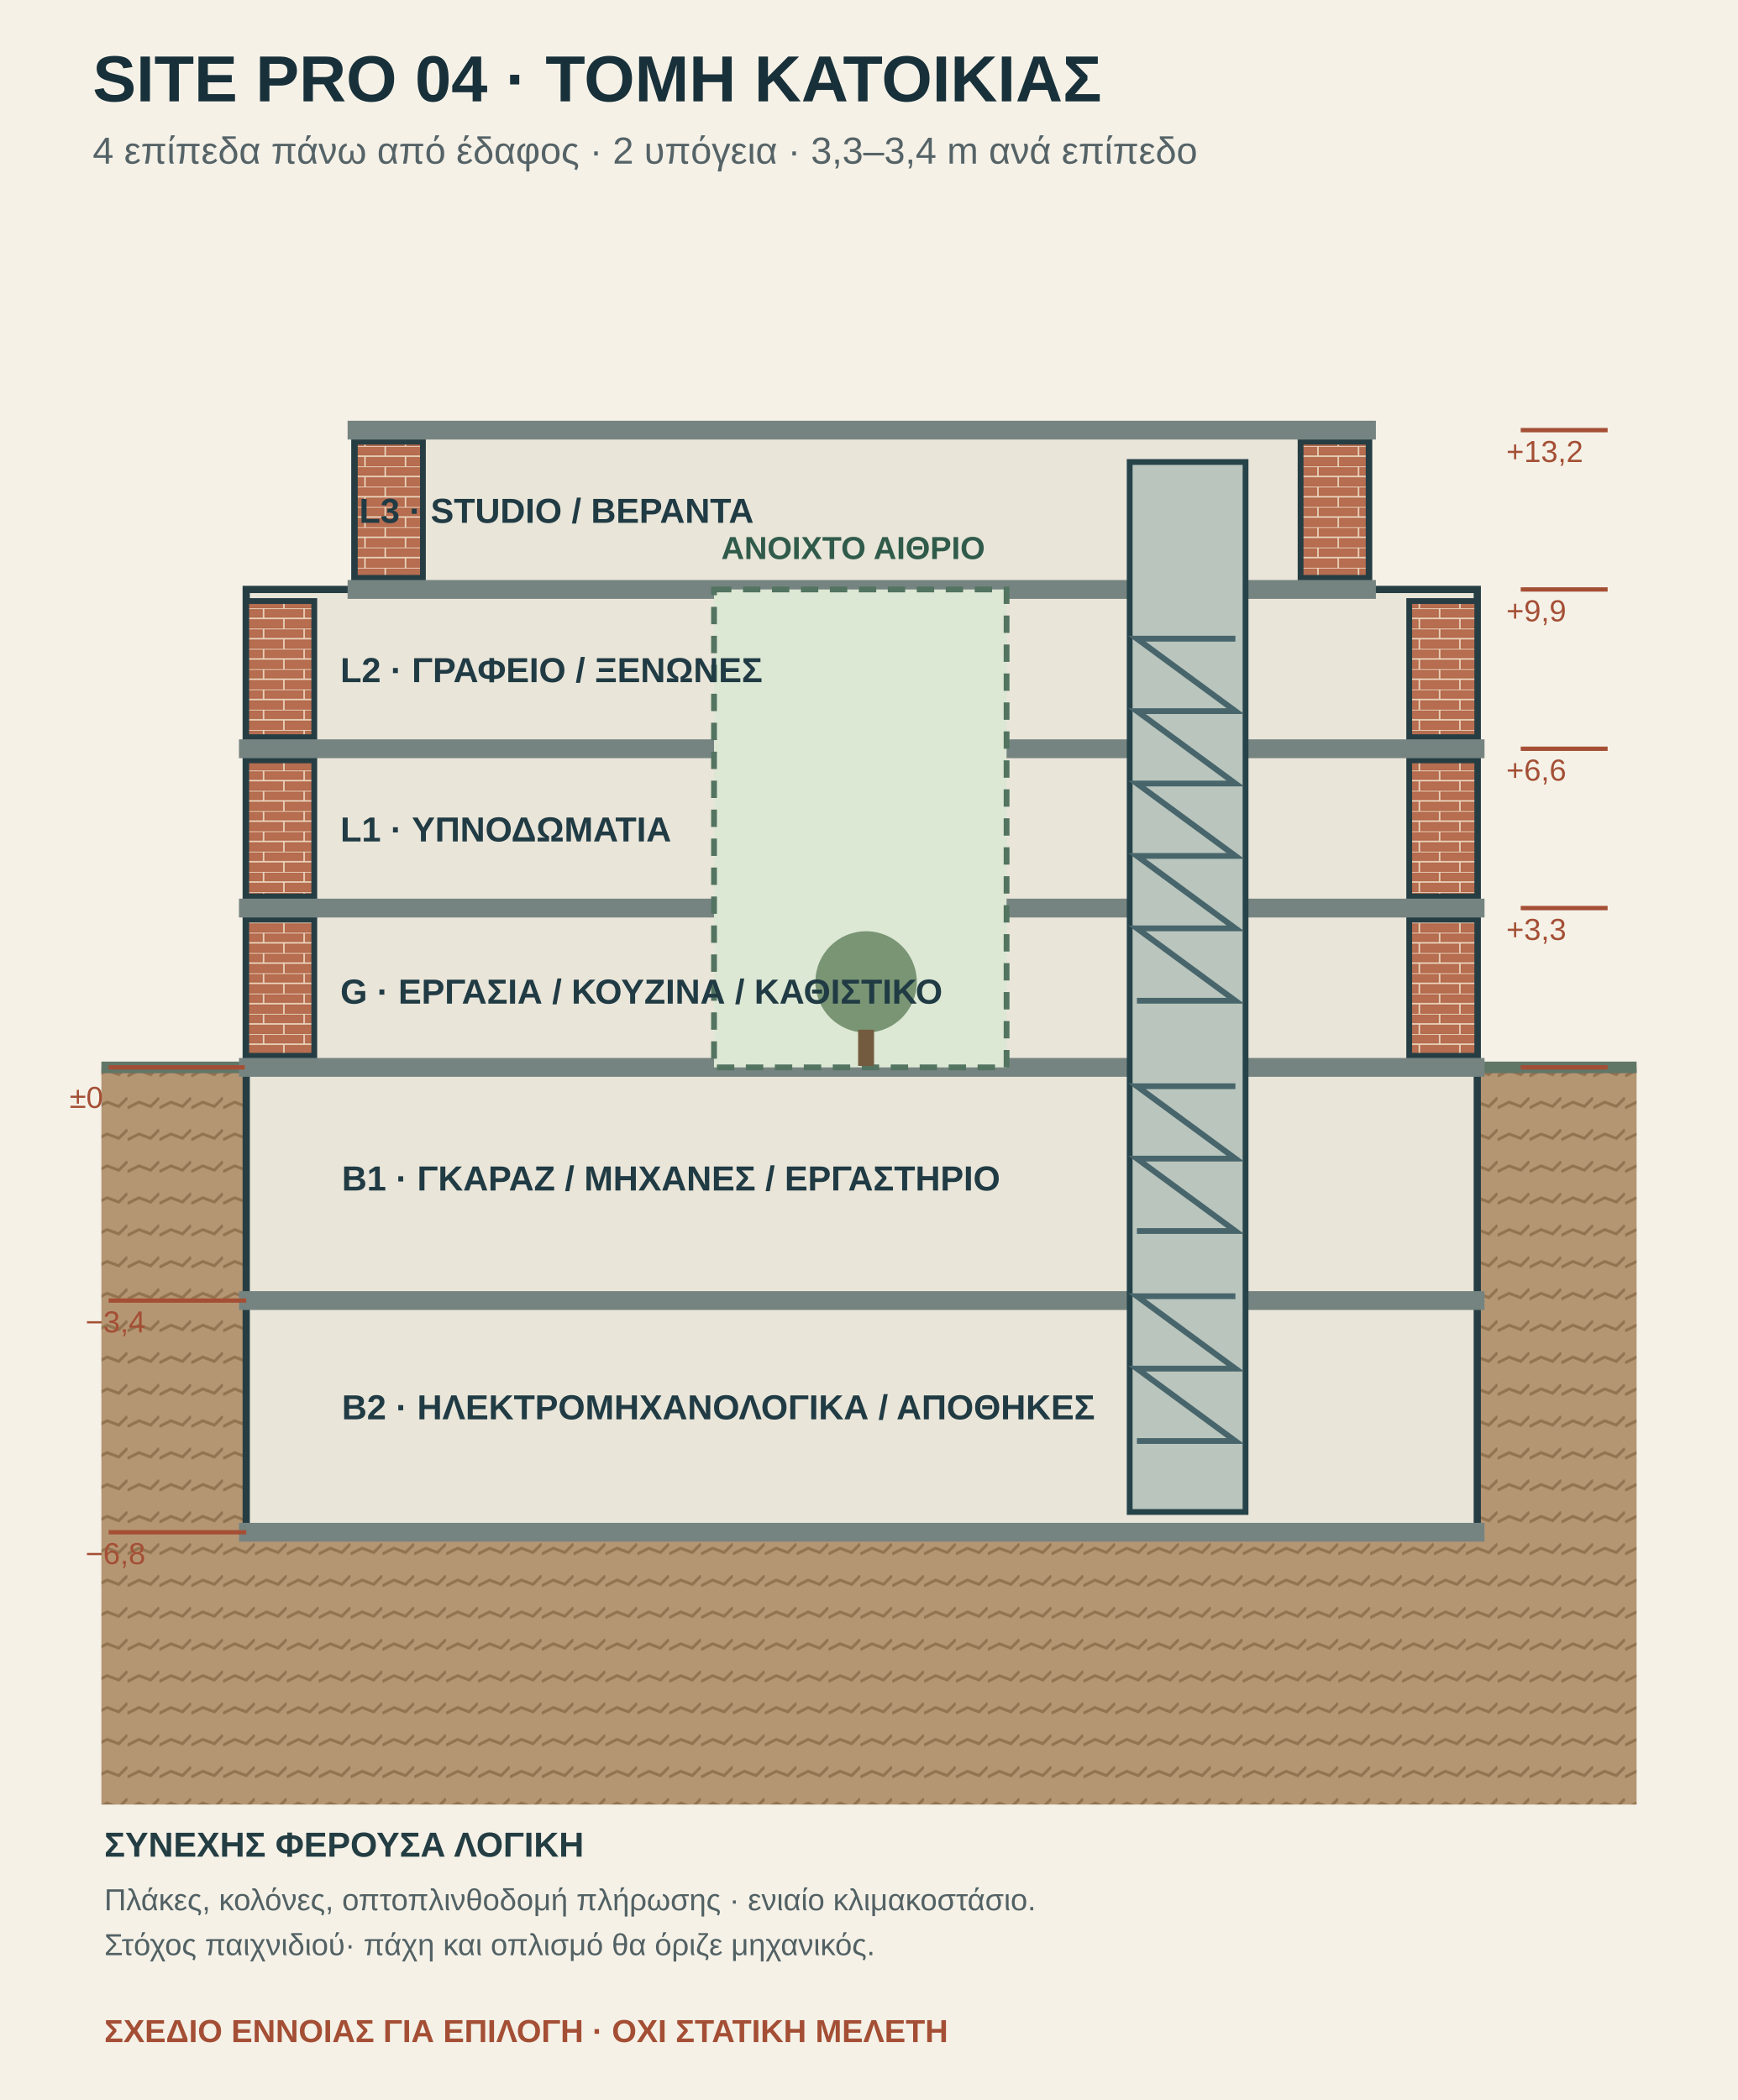
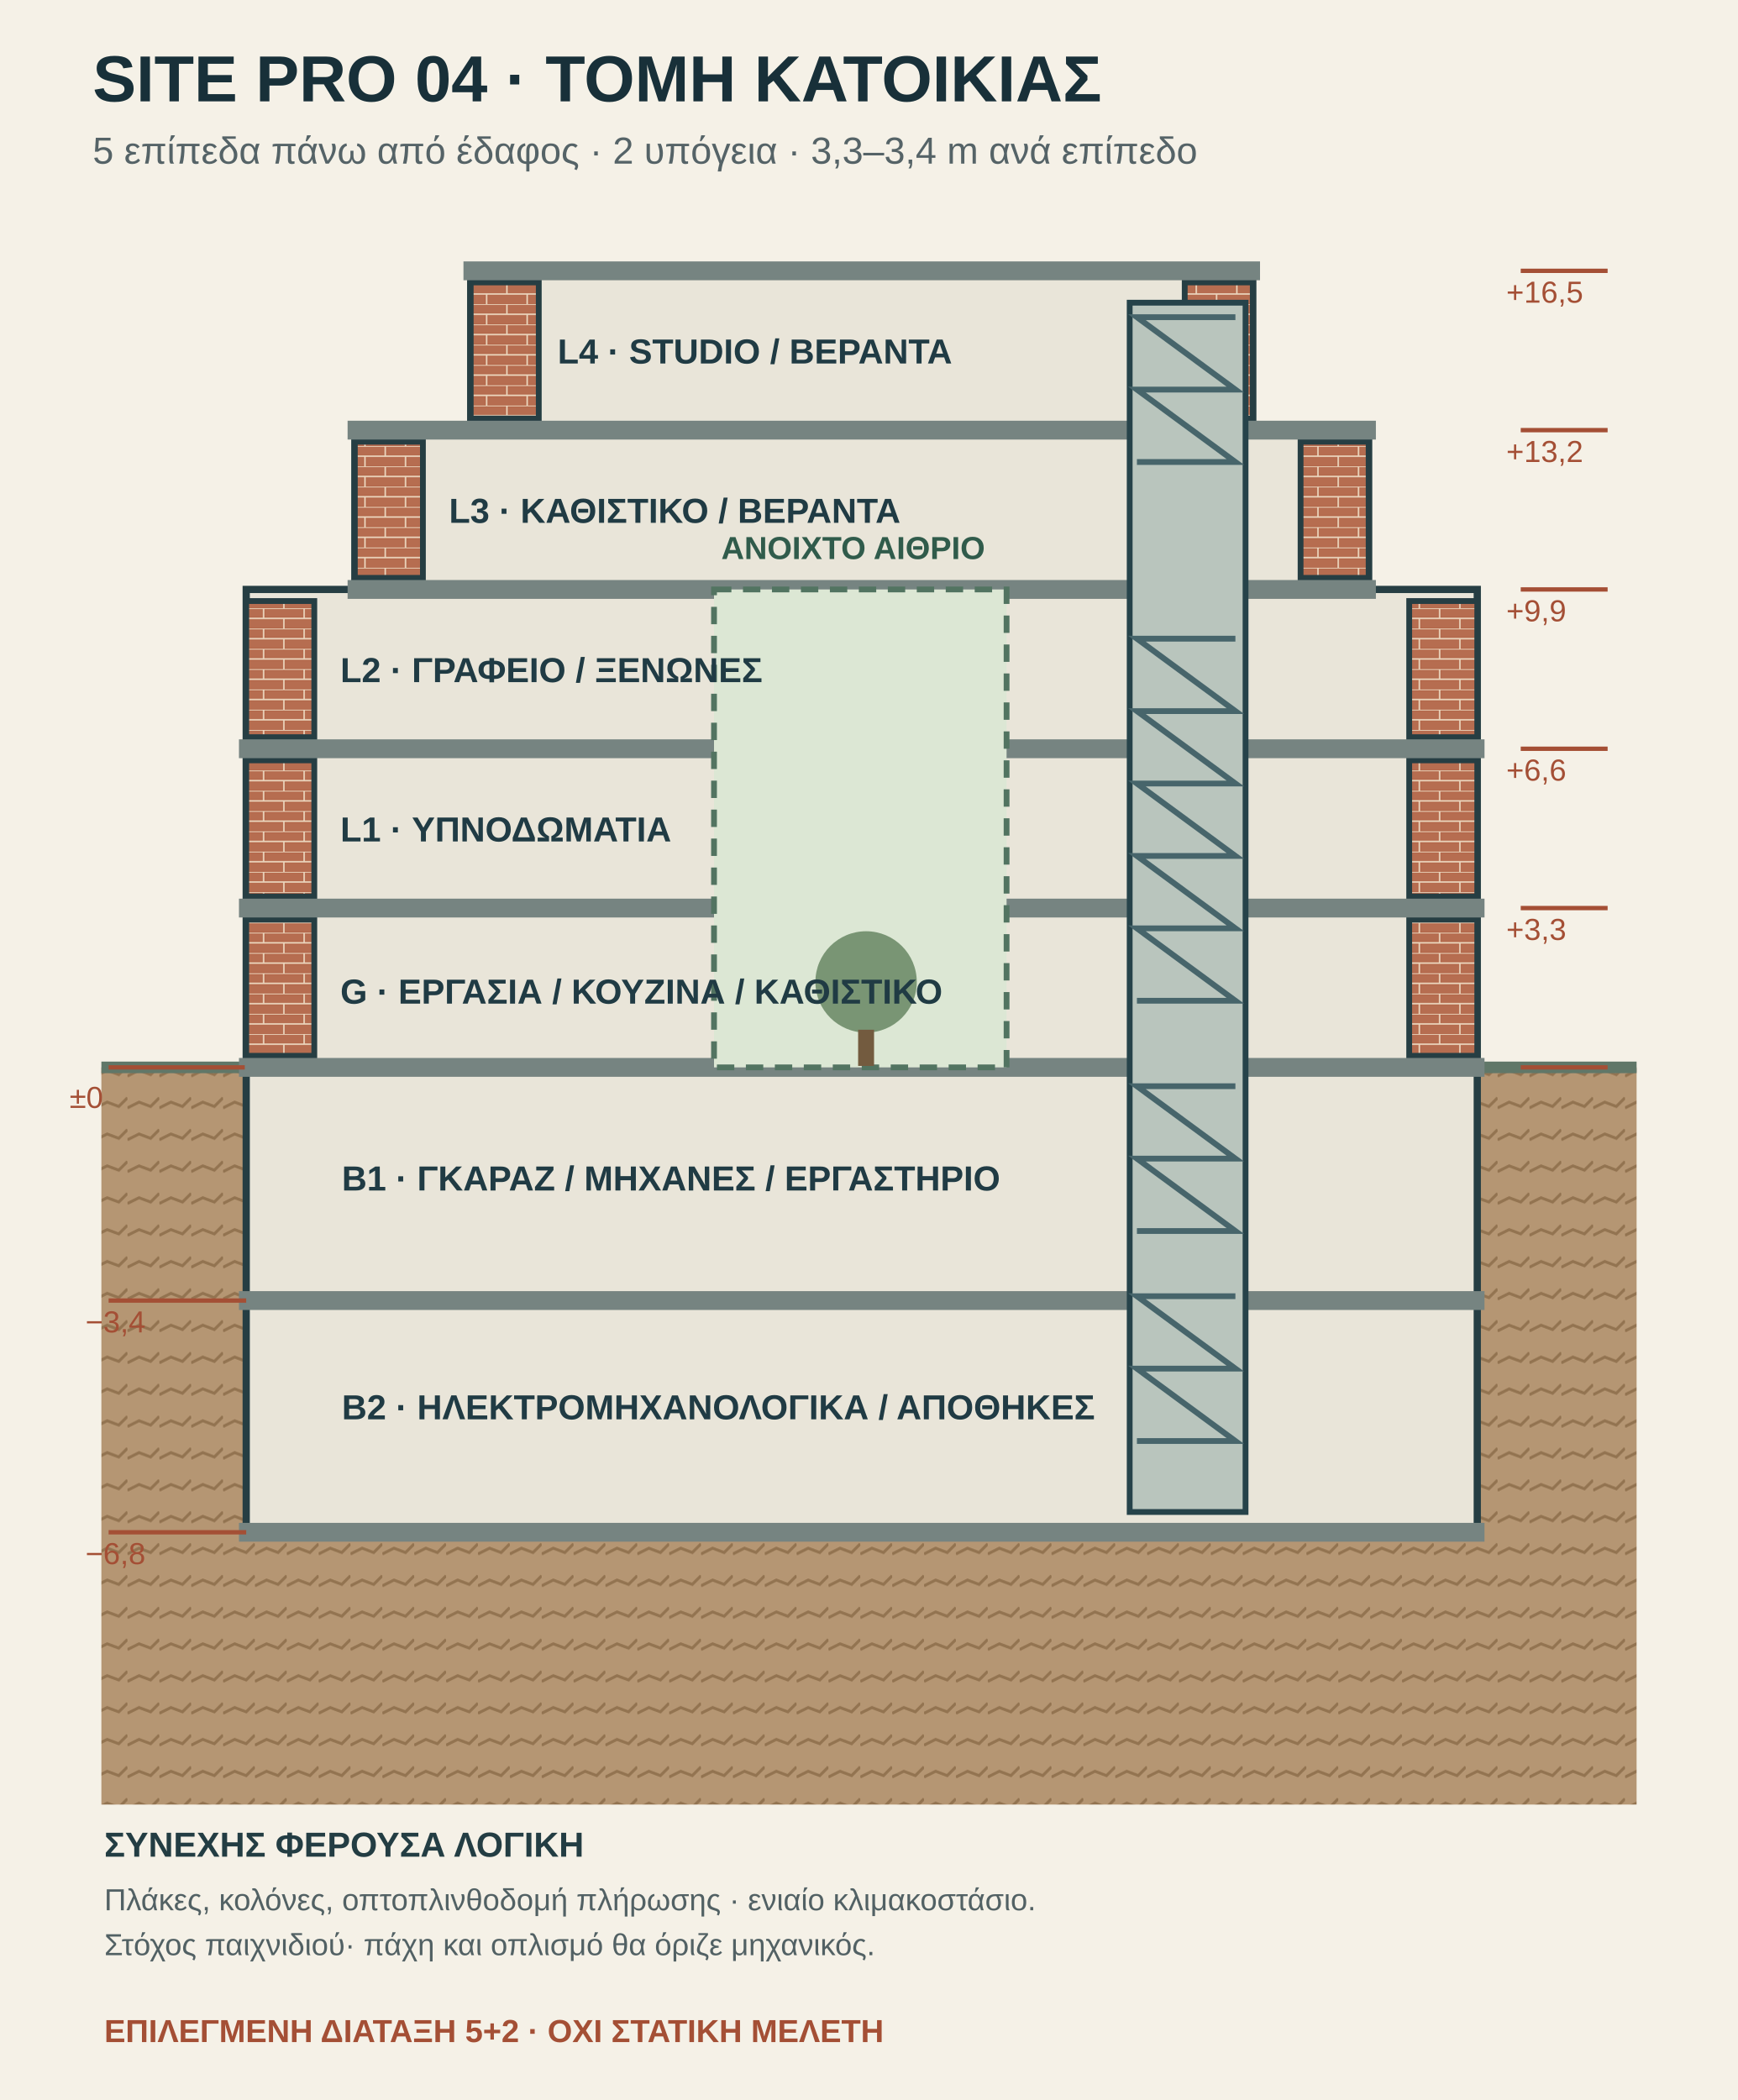
<svg xmlns="http://www.w3.org/2000/svg" width="1200" height="1450" viewBox="0 0 1200 1450">
  <defs>
    <pattern id="soil" width="22" height="22" patternUnits="userSpaceOnUse">
      <rect width="22" height="22" fill="#b59673" />
      <path d="M0 17l8-4 8 3 6-6" fill="none" stroke="#937451" stroke-width="2" />
    </pattern>
    <pattern id="brick" width="28" height="14" patternUnits="userSpaceOnUse">
      <rect width="28" height="14" fill="#b66d50" />
      <path d="M0 0h28M0 7h28M14 0v7M0 7v7M28 7v7" stroke="#ead5bd" stroke-width="1" />
    </pattern>
  </defs>
  <rect width="1200" height="1450" fill="#f5f1e7" />
  <text x="64" y="70" font-family="Arial,sans-serif" font-weight="700" font-size="45" fill="#183039">SITE PRO 04 · ΤΟΜΗ ΚΑΤΟΙΚΙΑΣ</text>
-   <text x="64" y="113" font-family="Arial,sans-serif" font-size="26" fill="#556367">4 επίπεδα πάνω από έδαφος · 2 υπόγεια · 3,3–3,4 m ανά επίπεδο</text>
+   <text x="64" y="113" font-family="Arial,sans-serif" font-size="26" fill="#556367">5 επίπεδα πάνω από έδαφος · 2 υπόγεια · 3,3–3,4 m ανά επίπεδο</text>
  <rect x="70" y="737" width="1060" height="509" fill="url(#soil)" />
  <path d="M70 737h1060" stroke="#607768" stroke-width="8" />
  <g fill="#e9e5d9" stroke="#263e43" stroke-width="5">
    <rect x="170" y="627" width="850" height="111" />
    <rect x="170" y="517" width="850" height="110" />
    <rect x="170" y="407" width="850" height="110" />
    <rect x="245" y="297" width="700" height="110" />
+     <rect x="325" y="187" width="540" height="110" />
    <rect x="170" y="738" width="850" height="160" />
    <rect x="170" y="898" width="850" height="160" />
  </g>
  <g fill="url(#brick)" stroke="#263e43" stroke-width="4">
    <rect x="170" y="635" width="47" height="94" />
    <rect x="973" y="635" width="47" height="94" />
    <rect x="170" y="525" width="47" height="94" />
    <rect x="973" y="525" width="47" height="94" />
    <rect x="170" y="415" width="47" height="94" />
    <rect x="973" y="415" width="47" height="94" />
    <rect x="245" y="305" width="47" height="94" />
    <rect x="898" y="305" width="47" height="94" />
+     <rect x="325" y="195" width="47" height="94" />
+     <rect x="818" y="195" width="47" height="94" />
  </g>
  <g stroke="#768481" stroke-width="13">
-     <path d="M165 737h860M165 627h860M165 517h860M240 407h710M165 898h860M165 1058h860M240 297h710" />
+     <path d="M165 737h860M165 627h860M165 517h860M240 407h710M165 898h860M165 1058h860M240 297h710M320 187h550" />
  </g>
  <rect x="493" y="407" width="202" height="330" fill="#dce7d4" stroke="#527461" stroke-width="4" stroke-dasharray="12 8" />
  <circle cx="598" cy="678" r="35" fill="#799574" />
  <path d="M598 711v25" stroke="#735b3f" stroke-width="11" />
  <text x="498" y="386" font-family="Arial,sans-serif" font-size="22" font-weight="700" fill="#305b4b">ΑΝΟΙΧΤΟ ΑΙΘΡΙΟ</text>
-   <rect x="780" y="319" width="80" height="725" fill="#b9c5bd" stroke="#26434a" stroke-width="4" />
-   <path d="M785 691h68l-68-50h68l-68-50h68l-68-50h68l-68-50h68l-68-50h68M785 850h68l-68-50h68l-68-50h68M785 995h68l-68-50h68l-68-50h68" fill="none" stroke="#47656b" stroke-width="4" />
+   <rect x="780" y="209" width="80" height="835" fill="#b9c5bd" stroke="#26434a" stroke-width="4" />
+   <path d="M785 691h68l-68-50h68l-68-50h68l-68-50h68l-68-50h68l-68-50h68M785 850h68l-68-50h68l-68-50h68M785 995h68l-68-50h68l-68-50h68M785 319h68l-68-50h68l-68-50h68" fill="none" stroke="#47656b" stroke-width="4" />
  <g font-family="Arial,sans-serif" font-weight="700" font-size="24" fill="#203b44">
-     <text x="248" y="361">L3 · STUDIO / ΒΕΡΑΝΤΑ</text>
+     <text x="385" y="251">L4 · STUDIO / ΒΕΡΑΝΤΑ</text>
+     <text x="310" y="361">L3 · ΚΑΘΙΣΤΙΚΟ / ΒΕΡΑΝΤΑ</text>
    <text x="235" y="471">L2 · ΓΡΑΦΕΙΟ / ΞΕΝΩΝΕΣ</text>
    <text x="235" y="581">L1 · ΥΠΝΟΔΩΜΑΤΙΑ</text>
    <text x="235" y="693">G · ΕΡΓΑΣΙΑ / ΚΟΥΖΙΝΑ / ΚΑΘΙΣΤΙΚΟ</text>
    <text x="236" y="822">B1 · ΓΚΑΡΑΖ / ΜΗΧΑΝΕΣ / ΕΡΓΑΣΤΗΡΙΟ</text>
    <text x="236" y="980">B2 · ΗΛΕΚΤΡΟΜΗΧΑΝΟΛΟΓΙΚΑ / ΑΠΟΘΗΚΕΣ</text>
  </g>
-   <path d="M75 737L169 737M75 898h95M75 1058h95M1050 297h60M1050 407h60M1050 517h60M1050 627h60M1050 737h60" stroke="#a44f35" stroke-width="3" />
+   <path d="M75 737L169 737M75 898h95M75 1058h95M1050 187h60M1050 297h60M1050 407h60M1050 517h60M1050 627h60M1050 737h60" stroke="#a44f35" stroke-width="3" />
  <g font-family="Arial,sans-serif" font-size="21" fill="#a44f35">
    <text x="48" y="765">±0</text>
    <text x="59" y="920">−3,4</text>
    <text x="59" y="1080">−6,8</text>
+     <text x="1040" y="209">+16,5</text>
    <text x="1040" y="319">+13,2</text>
    <text x="1040" y="429">+9,9</text>
    <text x="1040" y="539">+6,6</text>
    <text x="1040" y="649">+3,3</text>
  </g>
  <text x="72" y="1282" font-family="Arial,sans-serif" font-size="24" font-weight="700" fill="#233d43">ΣΥΝΕΧΗΣ ΦΕΡΟΥΣΑ ΛΟΓΙΚΗ</text>
  <text x="72" y="1319" font-family="Arial,sans-serif" font-size="21" fill="#526164">Πλάκες, κολόνες, οπτοπλινθοδομή πλήρωσης · ενιαίο κλιμακοστάσιο.</text>
  <text x="72" y="1350" font-family="Arial,sans-serif" font-size="21" fill="#526164">Στόχος παιχνιδιού· πάχη και οπλισμό θα όριζε μηχανικός.</text>
-   <text x="72" y="1410" font-family="Arial,sans-serif" font-size="22" font-weight="700" fill="#a44f35">ΣΧΕΔΙΟ ΕΝΝΟΙΑΣ ΓΙΑ ΕΠΙΛΟΓΗ · ΟΧΙ ΣΤΑΤΙΚΗ ΜΕΛΕΤΗ</text>
+   <text x="72" y="1410" font-family="Arial,sans-serif" font-size="22" font-weight="700" fill="#a44f35">ΕΠΙΛΕΓΜΕΝΗ ΔΙΑΤΑΞΗ 5+2 · ΟΧΙ ΣΤΑΤΙΚΗ ΜΕΛΕΤΗ</text>
</svg>
